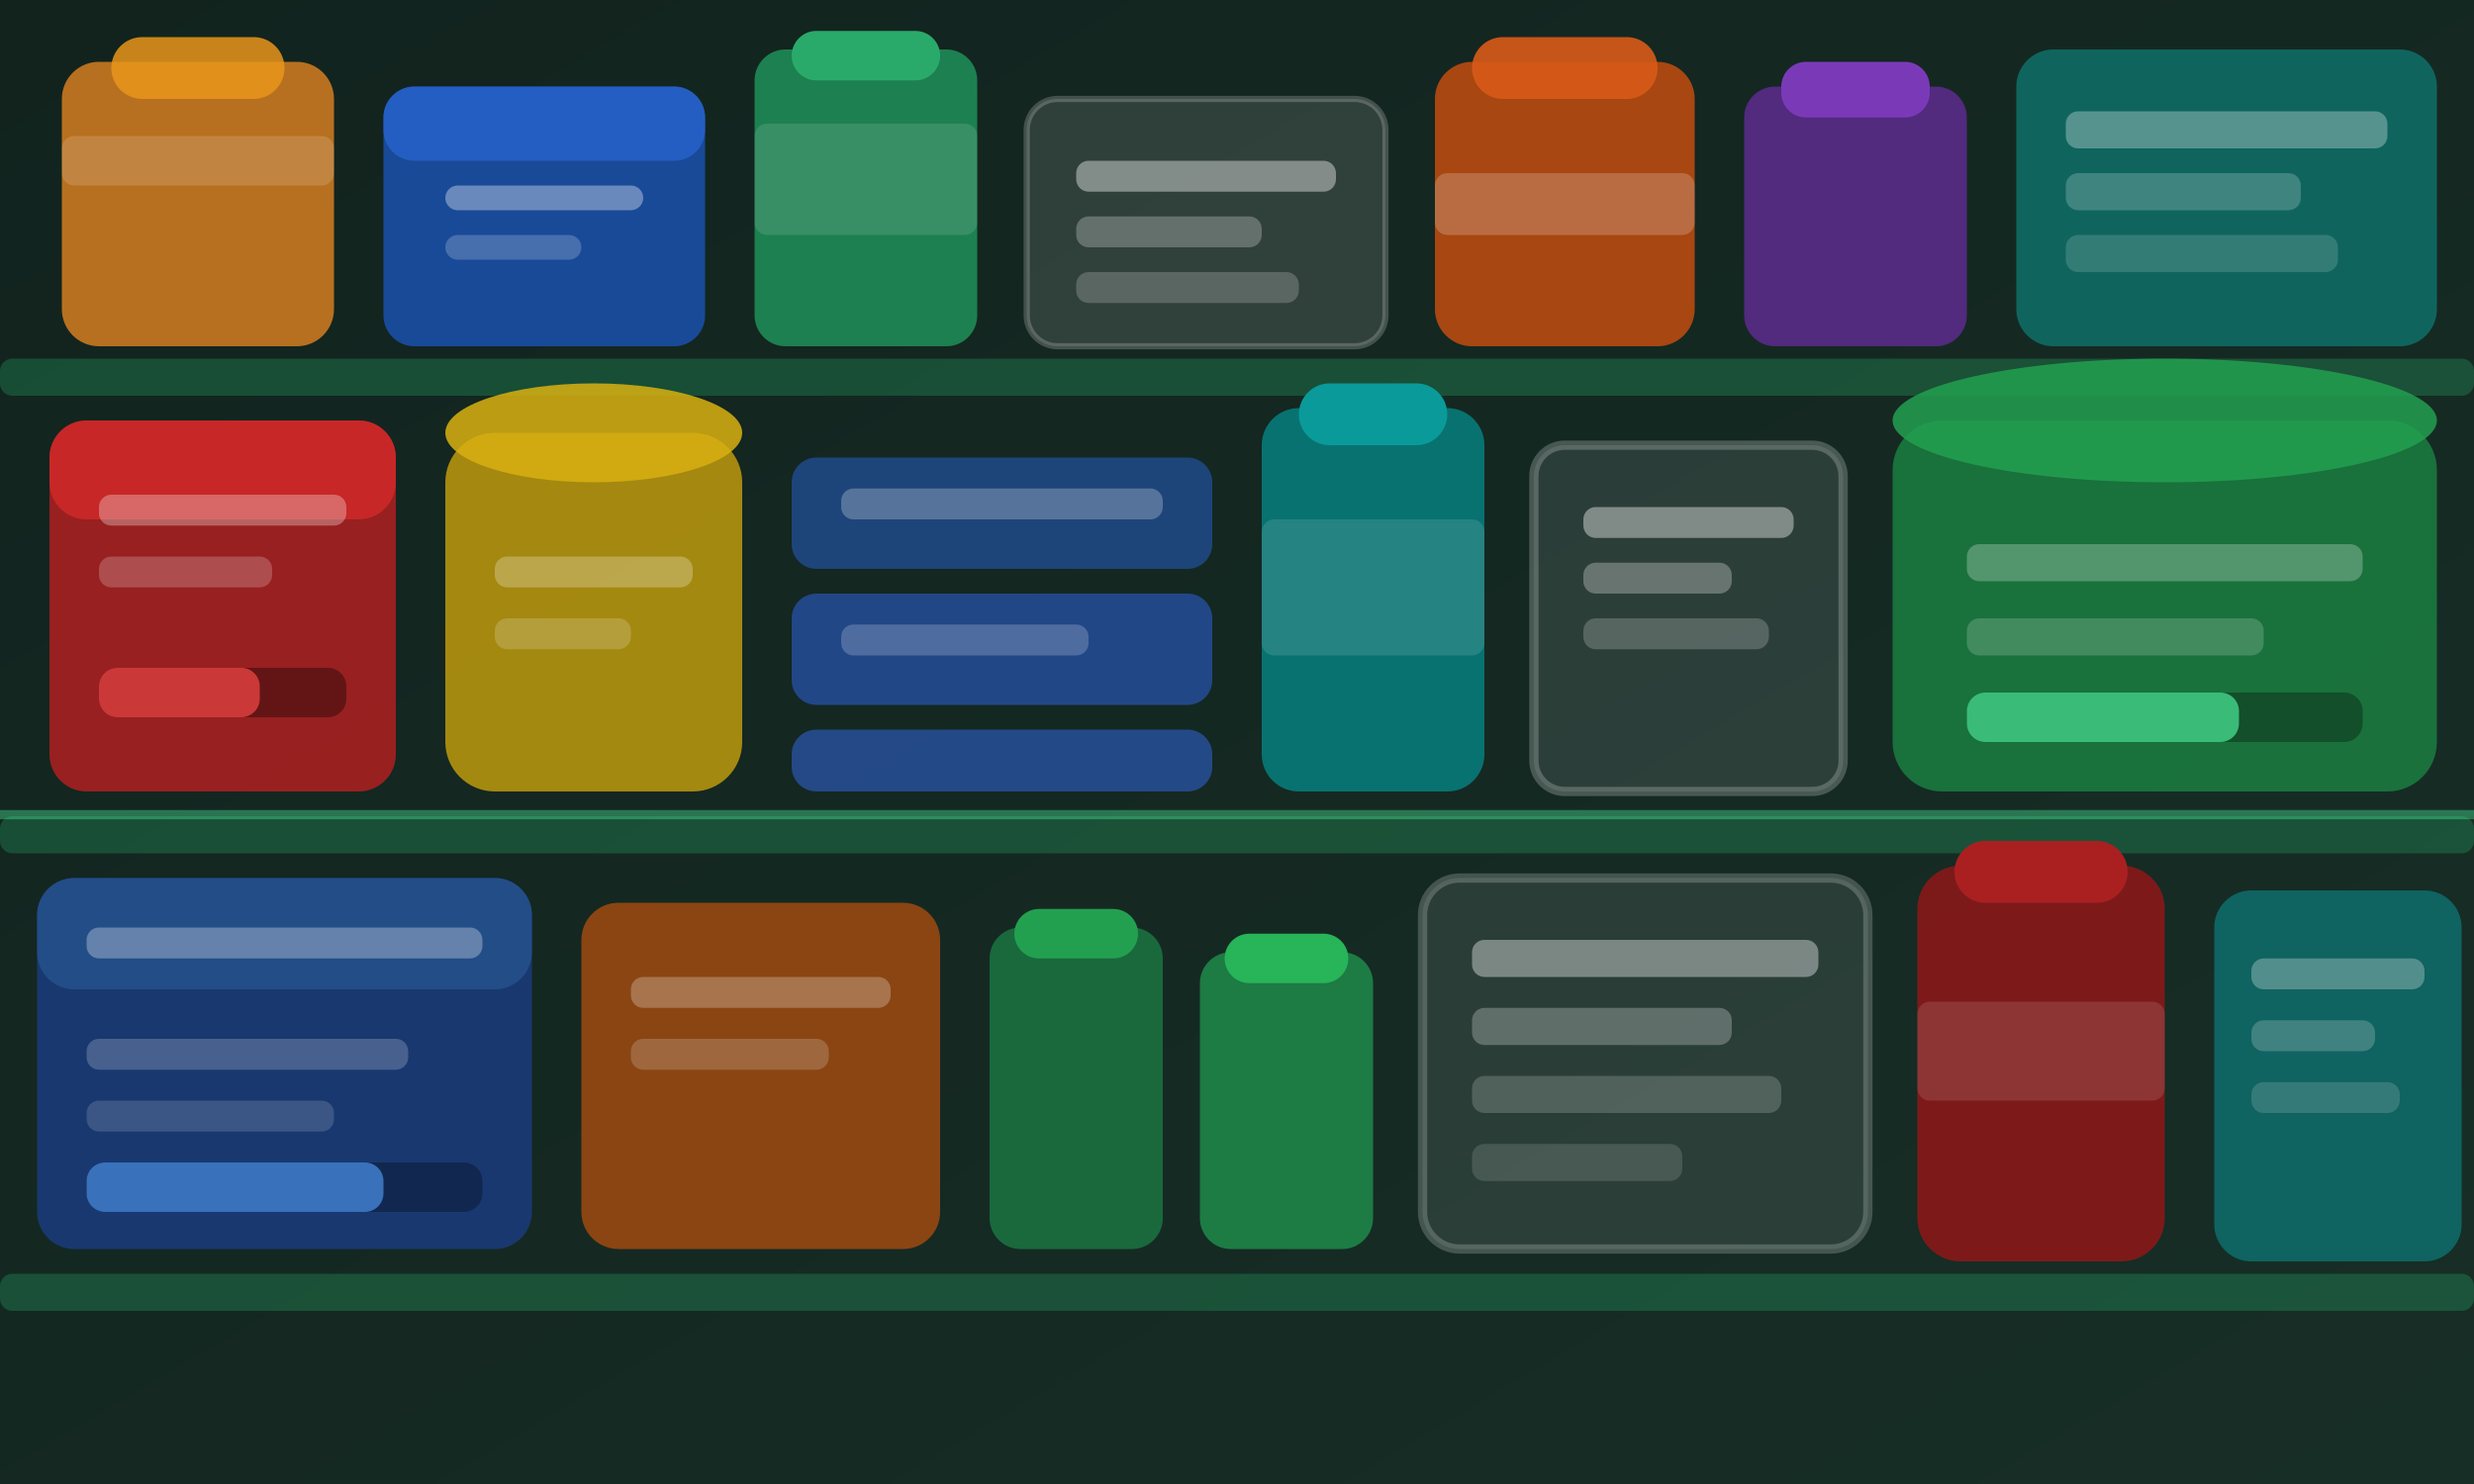
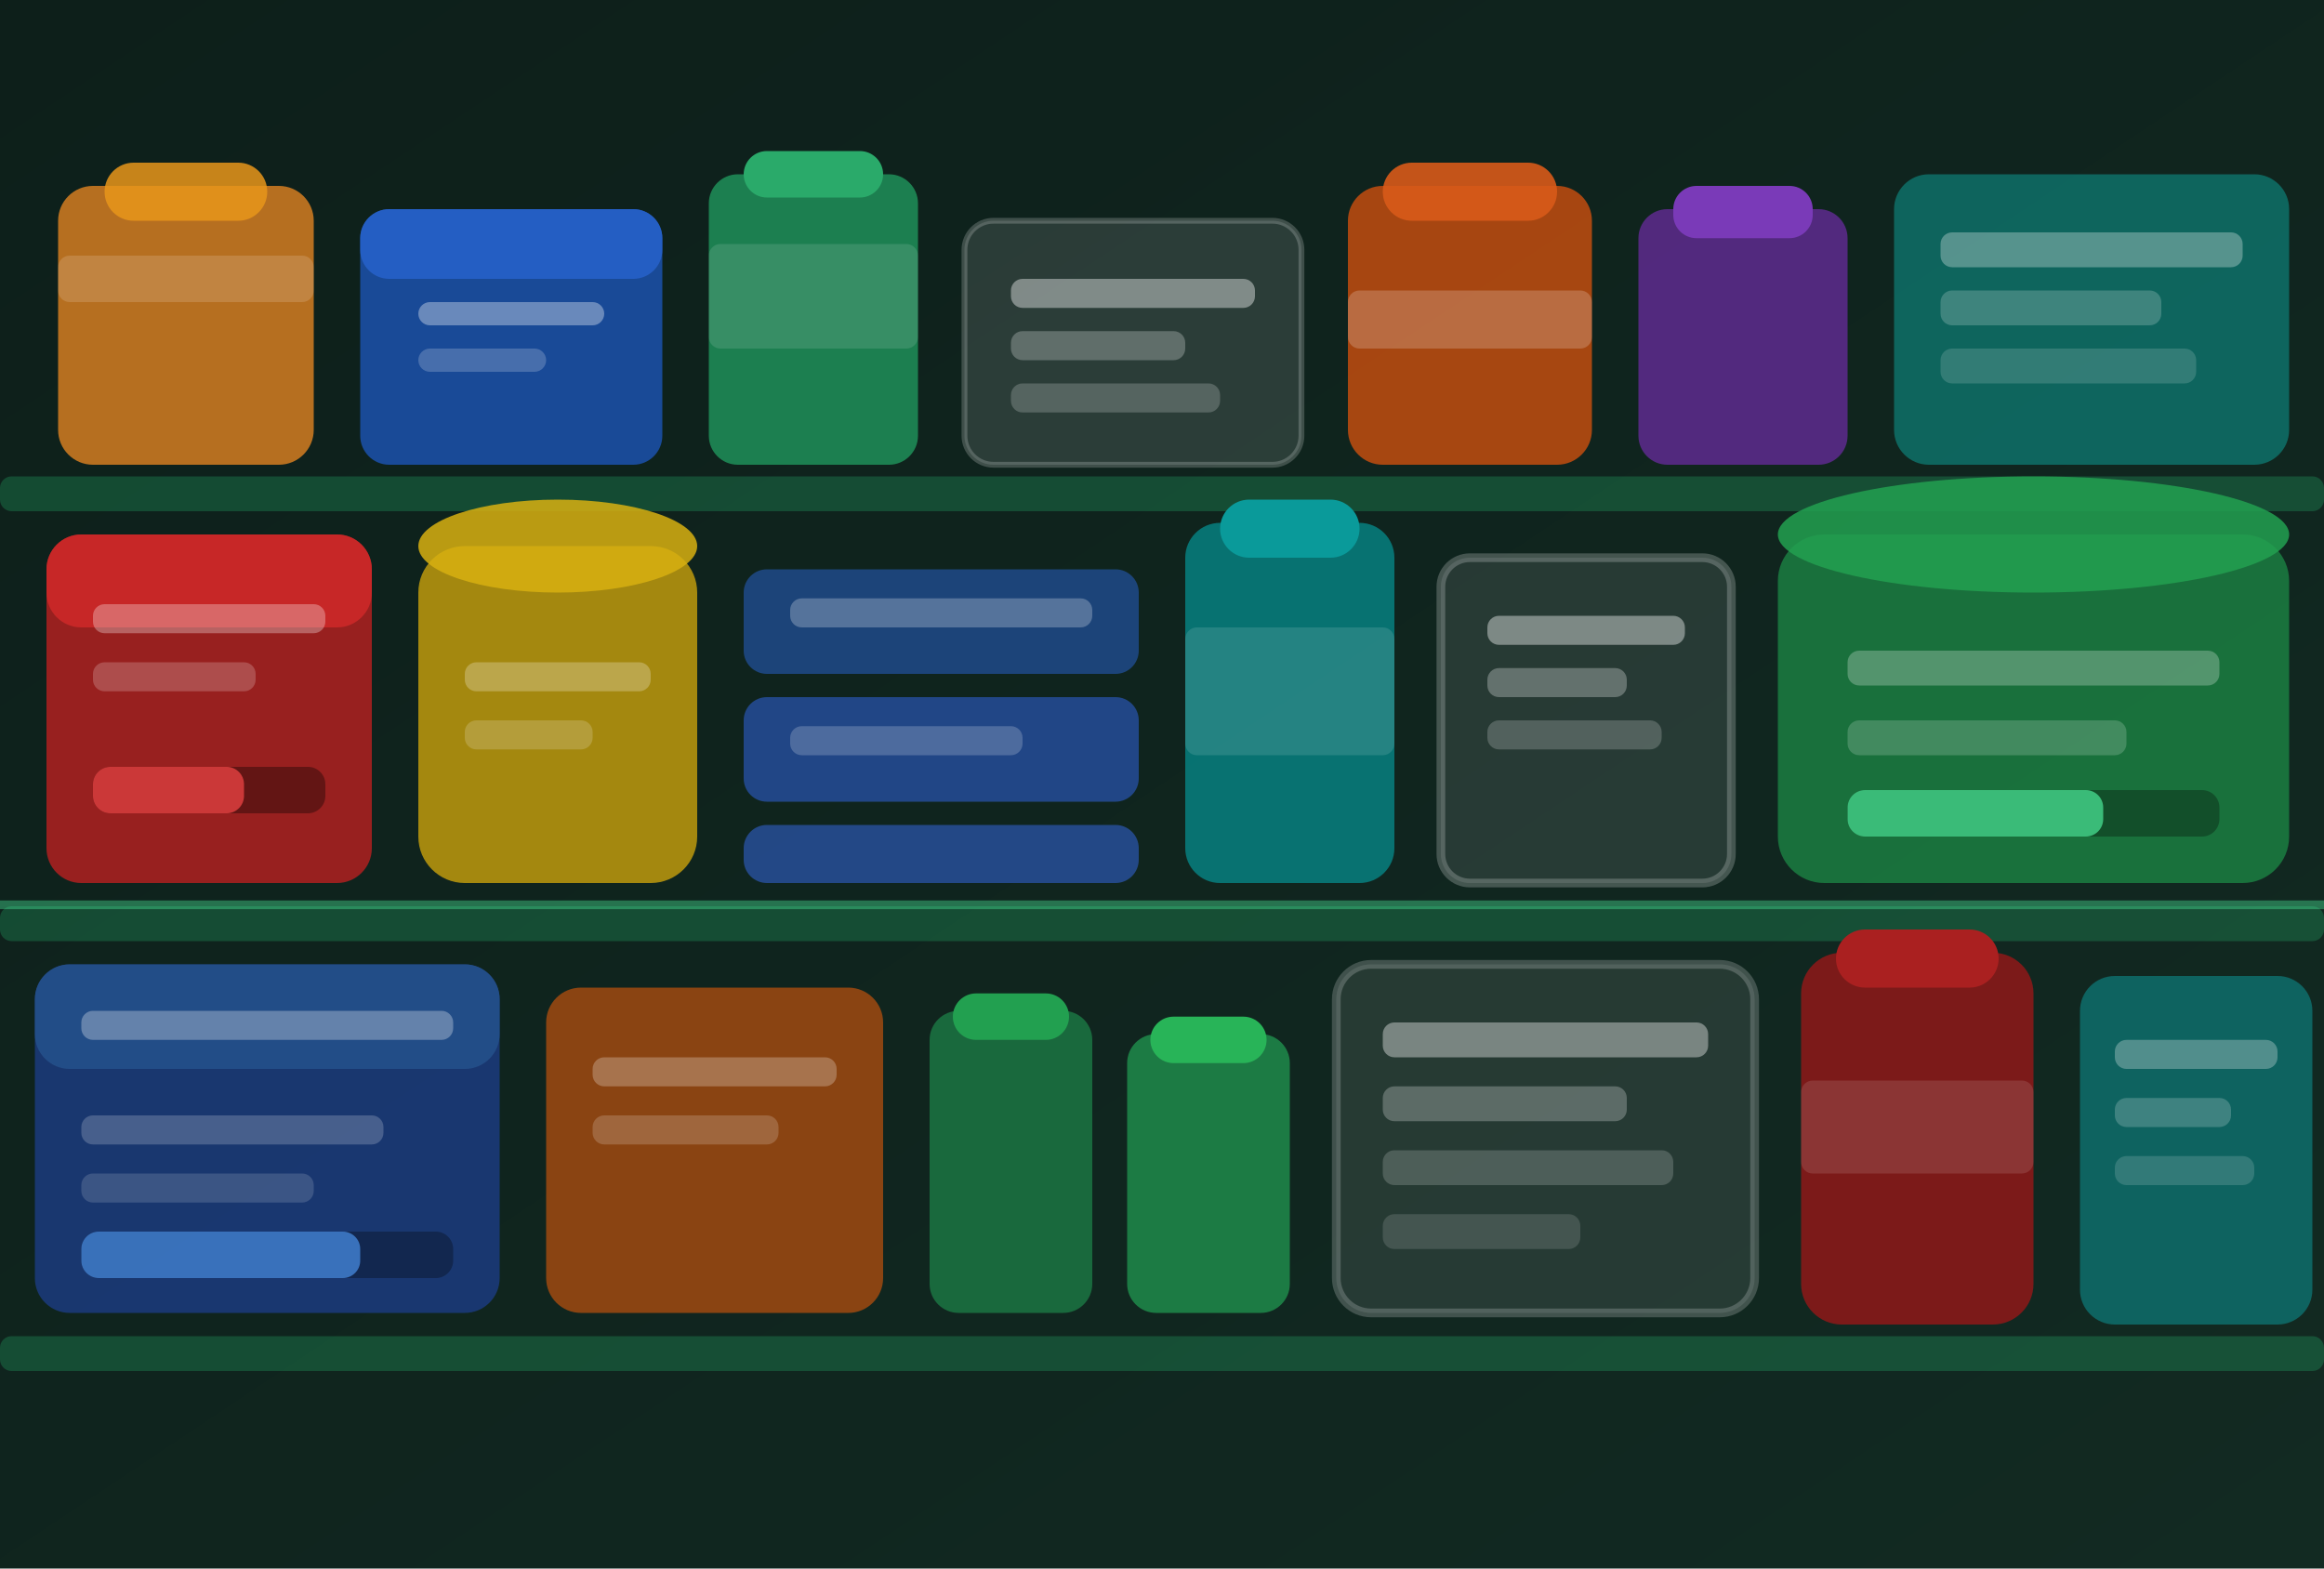
- <svg xmlns="http://www.w3.org/2000/svg" viewBox="0 0 400 240">
+ <svg xmlns="http://www.w3.org/2000/svg" viewBox="0 0 400 270">
  <defs>
    <linearGradient id="bg" x1="0" y1="0" x2="1" y2="1">
      <stop offset="0%" stop-color="#0d1f1a" />
      <stop offset="100%" stop-color="#122a22" />
    </linearGradient>
  </defs>
-   <rect width="400" height="240" fill="url(#bg)" />
-   <rect width="400" height="240" fill="rgba(255,255,255,0.02)" />
-   <rect x="0" y="58" width="400" height="6" rx="2" fill="rgba(42,200,120,0.25)" />
-   <rect x="0" y="132" width="400" height="6" rx="2" fill="rgba(42,200,120,0.25)" />
-   <rect x="0" y="206" width="400" height="6" rx="2" fill="rgba(42,200,120,0.25)" />
-   <rect x="10" y="10" width="44" height="46" rx="6" fill="#c97820" opacity="0.9" />
-   <rect x="18" y="6" width="28" height="10" rx="5" fill="#e8951a" opacity="0.85" />
-   <rect x="10" y="22" width="44" height="8" rx="2" fill="rgba(255,255,255,0.15)" />
-   <rect x="62" y="14" width="52" height="42" rx="5" fill="#1a4fa8" opacity="0.88" />
-   <rect x="62" y="14" width="52" height="12" rx="5" fill="#2660c8" opacity="0.9" />
-   <rect x="72" y="30" width="32" height="4" rx="2" fill="rgba(255,255,255,0.35)" />
-   <rect x="72" y="38" width="22" height="4" rx="2" fill="rgba(255,255,255,0.2)" />
-   <rect x="122" y="8" width="36" height="48" rx="5" fill="#1e8a55" opacity="0.9" />
-   <rect x="128" y="5" width="24" height="8" rx="4" fill="#2aaa6a" />
-   <rect x="122" y="20" width="36" height="18" rx="2" fill="rgba(255,255,255,0.12)" />
-   <rect x="166" y="16" width="58" height="40" rx="5" fill="rgba(255,255,255,0.12)" stroke="rgba(255,255,255,0.2)" stroke-width="1" />
-   <rect x="174" y="26" width="42" height="5" rx="2" fill="rgba(255,255,255,0.4)" />
-   <rect x="174" y="35" width="30" height="5" rx="2" fill="rgba(255,255,255,0.25)" />
-   <rect x="174" y="44" width="36" height="5" rx="2" fill="rgba(255,255,255,0.2)" />
-   <rect x="232" y="10" width="42" height="46" rx="6" fill="#b84a10" opacity="0.9" />
-   <rect x="238" y="6" width="30" height="10" rx="5" fill="#d85a18" opacity="0.9" />
-   <rect x="232" y="28" width="42" height="10" rx="2" fill="rgba(255,255,255,0.2)" />
-   <rect x="282" y="14" width="36" height="42" rx="5" fill="#5b2a8a" opacity="0.88" />
-   <rect x="288" y="10" width="24" height="9" rx="4" fill="#7a3ab8" />
-   <rect x="326" y="8" width="68" height="48" rx="6" fill="#0e7068" opacity="0.85" />
-   <rect x="334" y="18" width="52" height="6" rx="2" fill="rgba(255,255,255,0.3)" />
-   <rect x="334" y="28" width="38" height="6" rx="2" fill="rgba(255,255,255,0.2)" />
-   <rect x="334" y="38" width="44" height="6" rx="2" fill="rgba(255,255,255,0.15)" />
-   <rect x="8" y="68" width="56" height="60" rx="6" fill="#aa2020" opacity="0.88" />
-   <rect x="8" y="68" width="56" height="16" rx="6" fill="#cc2828" opacity="0.9" />
-   <rect x="16" y="80" width="40" height="5" rx="2" fill="rgba(255,255,255,0.3)" />
-   <rect x="16" y="90" width="28" height="5" rx="2" fill="rgba(255,255,255,0.2)" />
-   <rect x="16" y="108" width="40" height="8" rx="3" fill="rgba(0,0,0,0.35)" />
-   <rect x="16" y="108" width="26" height="8" rx="3" fill="#ee4444" opacity="0.75" />
-   <rect x="72" y="70" width="48" height="58" rx="8" fill="#b8960e" opacity="0.88" />
-   <ellipse cx="96" cy="70" rx="24" ry="8" fill="#d8b010" opacity="0.85" />
-   <rect x="80" y="90" width="32" height="5" rx="2" fill="rgba(255,255,255,0.25)" />
-   <rect x="80" y="100" width="22" height="5" rx="2" fill="rgba(255,255,255,0.18)" />
-   <rect x="128" y="74" width="68" height="18" rx="4" fill="#1e4a8a" opacity="0.85" />
-   <rect x="128" y="96" width="68" height="18" rx="4" fill="#254fa0" opacity="0.8" />
-   <rect x="128" y="118" width="68" height="10" rx="4" fill="#2a54a8" opacity="0.75" />
-   <rect x="136" y="79" width="52" height="5" rx="2" fill="rgba(255,255,255,0.25)" />
-   <rect x="136" y="101" width="40" height="5" rx="2" fill="rgba(255,255,255,0.2)" />
-   <rect x="204" y="66" width="36" height="62" rx="6" fill="#077a7a" opacity="0.9" />
-   <rect x="210" y="62" width="24" height="10" rx="5" fill="#0a9a9a" />
-   <rect x="204" y="84" width="36" height="22" rx="2" fill="rgba(255,255,255,0.12)" />
-   <rect x="248" y="72" width="50" height="56" rx="5" fill="rgba(255,255,255,0.1)" stroke="rgba(255,255,255,0.22)" stroke-width="1.5" />
-   <rect x="256" y="82" width="34" height="5" rx="2" fill="rgba(255,255,255,0.4)" />
-   <rect x="256" y="91" width="24" height="5" rx="2" fill="rgba(255,255,255,0.28)" />
-   <rect x="256" y="100" width="30" height="5" rx="2" fill="rgba(255,255,255,0.2)" />
-   <rect x="306" y="68" width="88" height="60" rx="8" fill="#1a7a40" opacity="0.88" />
-   <ellipse cx="350" cy="68" rx="44" ry="10" fill="#22a050" opacity="0.85" />
-   <rect x="318" y="88" width="64" height="6" rx="2" fill="rgba(255,255,255,0.25)" />
-   <rect x="318" y="100" width="48" height="6" rx="2" fill="rgba(255,255,255,0.18)" />
-   <rect x="318" y="112" width="64" height="8" rx="3" fill="rgba(0,0,0,0.3)" />
-   <rect x="318" y="112" width="44" height="8" rx="3" fill="#4be898" opacity="0.7" />
-   <rect x="6" y="142" width="80" height="60" rx="6" fill="#1a3a7a" opacity="0.88" />
-   <rect x="6" y="142" width="80" height="18" rx="6" fill="#24508a" opacity="0.9" />
-   <rect x="14" y="150" width="64" height="5" rx="2" fill="rgba(255,255,255,0.3)" />
-   <rect x="14" y="168" width="52" height="5" rx="2" fill="rgba(255,255,255,0.2)" />
-   <rect x="14" y="178" width="40" height="5" rx="2" fill="rgba(255,255,255,0.15)" />
-   <rect x="14" y="188" width="64" height="8" rx="3" fill="rgba(0,0,0,0.3)" />
-   <rect x="14" y="188" width="48" height="8" rx="3" fill="#4a90e8" opacity="0.7" />
-   <rect x="94" y="146" width="58" height="56" rx="6" fill="#9a4810" opacity="0.88" />
-   <rect x="102" y="158" width="42" height="5" rx="2" fill="rgba(255,255,255,0.25)" />
-   <rect x="102" y="168" width="32" height="5" rx="2" fill="rgba(255,255,255,0.18)" />
-   <rect x="160" y="150" width="28" height="52" rx="5" fill="#1a7040" opacity="0.9" />
-   <rect x="164" y="147" width="20" height="8" rx="4" fill="#22a050" />
-   <rect x="194" y="154" width="28" height="48" rx="5" fill="#1e8a4a" opacity="0.85" />
-   <rect x="198" y="151" width="20" height="8" rx="4" fill="#28b458" />
-   <rect x="230" y="142" width="72" height="60" rx="6" fill="rgba(255,255,255,0.09)" stroke="rgba(255,255,255,0.2)" stroke-width="1.5" />
-   <rect x="238" y="152" width="56" height="6" rx="2" fill="rgba(255,255,255,0.38)" />
-   <rect x="238" y="163" width="42" height="6" rx="2" fill="rgba(255,255,255,0.25)" />
-   <rect x="238" y="174" width="50" height="6" rx="2" fill="rgba(255,255,255,0.18)" />
-   <rect x="238" y="185" width="34" height="6" rx="2" fill="rgba(255,255,255,0.14)" />
-   <rect x="310" y="140" width="40" height="64" rx="7" fill="#8a1818" opacity="0.88" />
-   <rect x="316" y="136" width="28" height="10" rx="5" fill="#aa2020" />
-   <rect x="310" y="162" width="40" height="16" rx="2" fill="rgba(255,255,255,0.12)" />
-   <rect x="358" y="144" width="40" height="60" rx="6" fill="#0e6a68" opacity="0.88" />
-   <rect x="364" y="155" width="28" height="5" rx="2" fill="rgba(255,255,255,0.28)" />
-   <rect x="364" y="165" width="20" height="5" rx="2" fill="rgba(255,255,255,0.2)" />
-   <rect x="364" y="175" width="24" height="5" rx="2" fill="rgba(255,255,255,0.15)" />
-   <rect x="0" y="131" width="400" height="1.5" fill="rgba(74,232,152,0.4)" />
+   <rect width="400" height="270" fill="url(#bg)" />
+   <rect x="0" y="82" width="400" height="6" rx="2" fill="rgba(42,200,120,0.25)" />
+   <rect x="0" y="156" width="400" height="6" rx="2" fill="rgba(42,200,120,0.25)" />
+   <rect x="0" y="230" width="400" height="6" rx="2" fill="rgba(42,200,120,0.25)" />
+   <rect x="10" y="32" width="44" height="48" rx="6" fill="#c97820" opacity="0.9" />
+   <rect x="18" y="28" width="28" height="10" rx="5" fill="#e8951a" opacity="0.85" />
+   <rect x="10" y="44" width="44" height="8" rx="2" fill="rgba(255,255,255,0.15)" />
+   <rect x="62" y="36" width="52" height="44" rx="5" fill="#1a4fa8" opacity="0.88" />
+   <rect x="62" y="36" width="52" height="12" rx="5" fill="#2660c8" opacity="0.9" />
+   <rect x="72" y="52" width="32" height="4" rx="2" fill="rgba(255,255,255,0.35)" />
+   <rect x="72" y="60" width="22" height="4" rx="2" fill="rgba(255,255,255,0.2)" />
+   <rect x="122" y="30" width="36" height="50" rx="5" fill="#1e8a55" opacity="0.9" />
+   <rect x="128" y="26" width="24" height="8" rx="4" fill="#2aaa6a" />
+   <rect x="122" y="42" width="36" height="18" rx="2" fill="rgba(255,255,255,0.12)" />
+   <rect x="166" y="38" width="58" height="42" rx="5" fill="rgba(255,255,255,0.12)" stroke="rgba(255,255,255,0.2)" stroke-width="1" />
+   <rect x="174" y="48" width="42" height="5" rx="2" fill="rgba(255,255,255,0.4)" />
+   <rect x="174" y="57" width="30" height="5" rx="2" fill="rgba(255,255,255,0.25)" />
+   <rect x="174" y="66" width="36" height="5" rx="2" fill="rgba(255,255,255,0.2)" />
+   <rect x="232" y="32" width="42" height="48" rx="6" fill="#b84a10" opacity="0.9" />
+   <rect x="238" y="28" width="30" height="10" rx="5" fill="#d85a18" opacity="0.9" />
+   <rect x="232" y="50" width="42" height="10" rx="2" fill="rgba(255,255,255,0.2)" />
+   <rect x="282" y="36" width="36" height="44" rx="5" fill="#5b2a8a" opacity="0.88" />
+   <rect x="288" y="32" width="24" height="9" rx="4" fill="#7a3ab8" />
+   <rect x="326" y="30" width="68" height="50" rx="6" fill="#0e7068" opacity="0.85" />
+   <rect x="334" y="40" width="52" height="6" rx="2" fill="rgba(255,255,255,0.3)" />
+   <rect x="334" y="50" width="38" height="6" rx="2" fill="rgba(255,255,255,0.2)" />
+   <rect x="334" y="60" width="44" height="6" rx="2" fill="rgba(255,255,255,0.15)" />
+   <rect x="8" y="92" width="56" height="60" rx="6" fill="#aa2020" opacity="0.88" />
+   <rect x="8" y="92" width="56" height="16" rx="6" fill="#cc2828" opacity="0.9" />
+   <rect x="16" y="104" width="40" height="5" rx="2" fill="rgba(255,255,255,0.3)" />
+   <rect x="16" y="114" width="28" height="5" rx="2" fill="rgba(255,255,255,0.2)" />
+   <rect x="16" y="132" width="40" height="8" rx="3" fill="rgba(0,0,0,0.35)" />
+   <rect x="16" y="132" width="26" height="8" rx="3" fill="#ee4444" opacity="0.75" />
+   <rect x="72" y="94" width="48" height="58" rx="8" fill="#b8960e" opacity="0.88" />
+   <ellipse cx="96" cy="94" rx="24" ry="8" fill="#d8b010" opacity="0.85" />
+   <rect x="80" y="114" width="32" height="5" rx="2" fill="rgba(255,255,255,0.25)" />
+   <rect x="80" y="124" width="22" height="5" rx="2" fill="rgba(255,255,255,0.18)" />
+   <rect x="128" y="98" width="68" height="18" rx="4" fill="#1e4a8a" opacity="0.85" />
+   <rect x="128" y="120" width="68" height="18" rx="4" fill="#254fa0" opacity="0.8" />
+   <rect x="128" y="142" width="68" height="10" rx="4" fill="#2a54a8" opacity="0.75" />
+   <rect x="136" y="103" width="52" height="5" rx="2" fill="rgba(255,255,255,0.25)" />
+   <rect x="136" y="125" width="40" height="5" rx="2" fill="rgba(255,255,255,0.2)" />
+   <rect x="204" y="90" width="36" height="62" rx="6" fill="#077a7a" opacity="0.9" />
+   <rect x="210" y="86" width="24" height="10" rx="5" fill="#0a9a9a" />
+   <rect x="204" y="108" width="36" height="22" rx="2" fill="rgba(255,255,255,0.12)" />
+   <rect x="248" y="96" width="50" height="56" rx="5" fill="rgba(255,255,255,0.1)" stroke="rgba(255,255,255,0.22)" stroke-width="1.5" />
+   <rect x="256" y="106" width="34" height="5" rx="2" fill="rgba(255,255,255,0.4)" />
+   <rect x="256" y="115" width="24" height="5" rx="2" fill="rgba(255,255,255,0.28)" />
+   <rect x="256" y="124" width="30" height="5" rx="2" fill="rgba(255,255,255,0.2)" />
+   <rect x="306" y="92" width="88" height="60" rx="8" fill="#1a7a40" opacity="0.88" />
+   <ellipse cx="350" cy="92" rx="44" ry="10" fill="#22a050" opacity="0.85" />
+   <rect x="318" y="112" width="64" height="6" rx="2" fill="rgba(255,255,255,0.25)" />
+   <rect x="318" y="124" width="48" height="6" rx="2" fill="rgba(255,255,255,0.18)" />
+   <rect x="318" y="136" width="64" height="8" rx="3" fill="rgba(0,0,0,0.3)" />
+   <rect x="318" y="136" width="44" height="8" rx="3" fill="#4be898" opacity="0.7" />
+   <rect x="6" y="166" width="80" height="60" rx="6" fill="#1a3a7a" opacity="0.88" />
+   <rect x="6" y="166" width="80" height="18" rx="6" fill="#24508a" opacity="0.9" />
+   <rect x="14" y="174" width="64" height="5" rx="2" fill="rgba(255,255,255,0.3)" />
+   <rect x="14" y="192" width="52" height="5" rx="2" fill="rgba(255,255,255,0.2)" />
+   <rect x="14" y="202" width="40" height="5" rx="2" fill="rgba(255,255,255,0.15)" />
+   <rect x="14" y="212" width="64" height="8" rx="3" fill="rgba(0,0,0,0.3)" />
+   <rect x="14" y="212" width="48" height="8" rx="3" fill="#4a90e8" opacity="0.7" />
+   <rect x="94" y="170" width="58" height="56" rx="6" fill="#9a4810" opacity="0.88" />
+   <rect x="102" y="182" width="42" height="5" rx="2" fill="rgba(255,255,255,0.25)" />
+   <rect x="102" y="192" width="32" height="5" rx="2" fill="rgba(255,255,255,0.18)" />
+   <rect x="160" y="174" width="28" height="52" rx="5" fill="#1a7040" opacity="0.9" />
+   <rect x="164" y="171" width="20" height="8" rx="4" fill="#22a050" />
+   <rect x="194" y="178" width="28" height="48" rx="5" fill="#1e8a4a" opacity="0.85" />
+   <rect x="198" y="175" width="20" height="8" rx="4" fill="#28b458" />
+   <rect x="230" y="166" width="72" height="60" rx="6" fill="rgba(255,255,255,0.09)" stroke="rgba(255,255,255,0.2)" stroke-width="1.5" />
+   <rect x="238" y="176" width="56" height="6" rx="2" fill="rgba(255,255,255,0.38)" />
+   <rect x="238" y="187" width="42" height="6" rx="2" fill="rgba(255,255,255,0.25)" />
+   <rect x="238" y="198" width="50" height="6" rx="2" fill="rgba(255,255,255,0.18)" />
+   <rect x="238" y="209" width="34" height="6" rx="2" fill="rgba(255,255,255,0.14)" />
+   <rect x="310" y="164" width="40" height="64" rx="7" fill="#8a1818" opacity="0.88" />
+   <rect x="316" y="160" width="28" height="10" rx="5" fill="#aa2020" />
+   <rect x="310" y="186" width="40" height="16" rx="2" fill="rgba(255,255,255,0.12)" />
+   <rect x="358" y="168" width="40" height="60" rx="6" fill="#0e6a68" opacity="0.88" />
+   <rect x="364" y="179" width="28" height="5" rx="2" fill="rgba(255,255,255,0.28)" />
+   <rect x="364" y="189" width="20" height="5" rx="2" fill="rgba(255,255,255,0.2)" />
+   <rect x="364" y="199" width="24" height="5" rx="2" fill="rgba(255,255,255,0.15)" />
+   <rect x="0" y="155" width="400" height="1.5" fill="rgba(74,232,152,0.4)" />
</svg>
